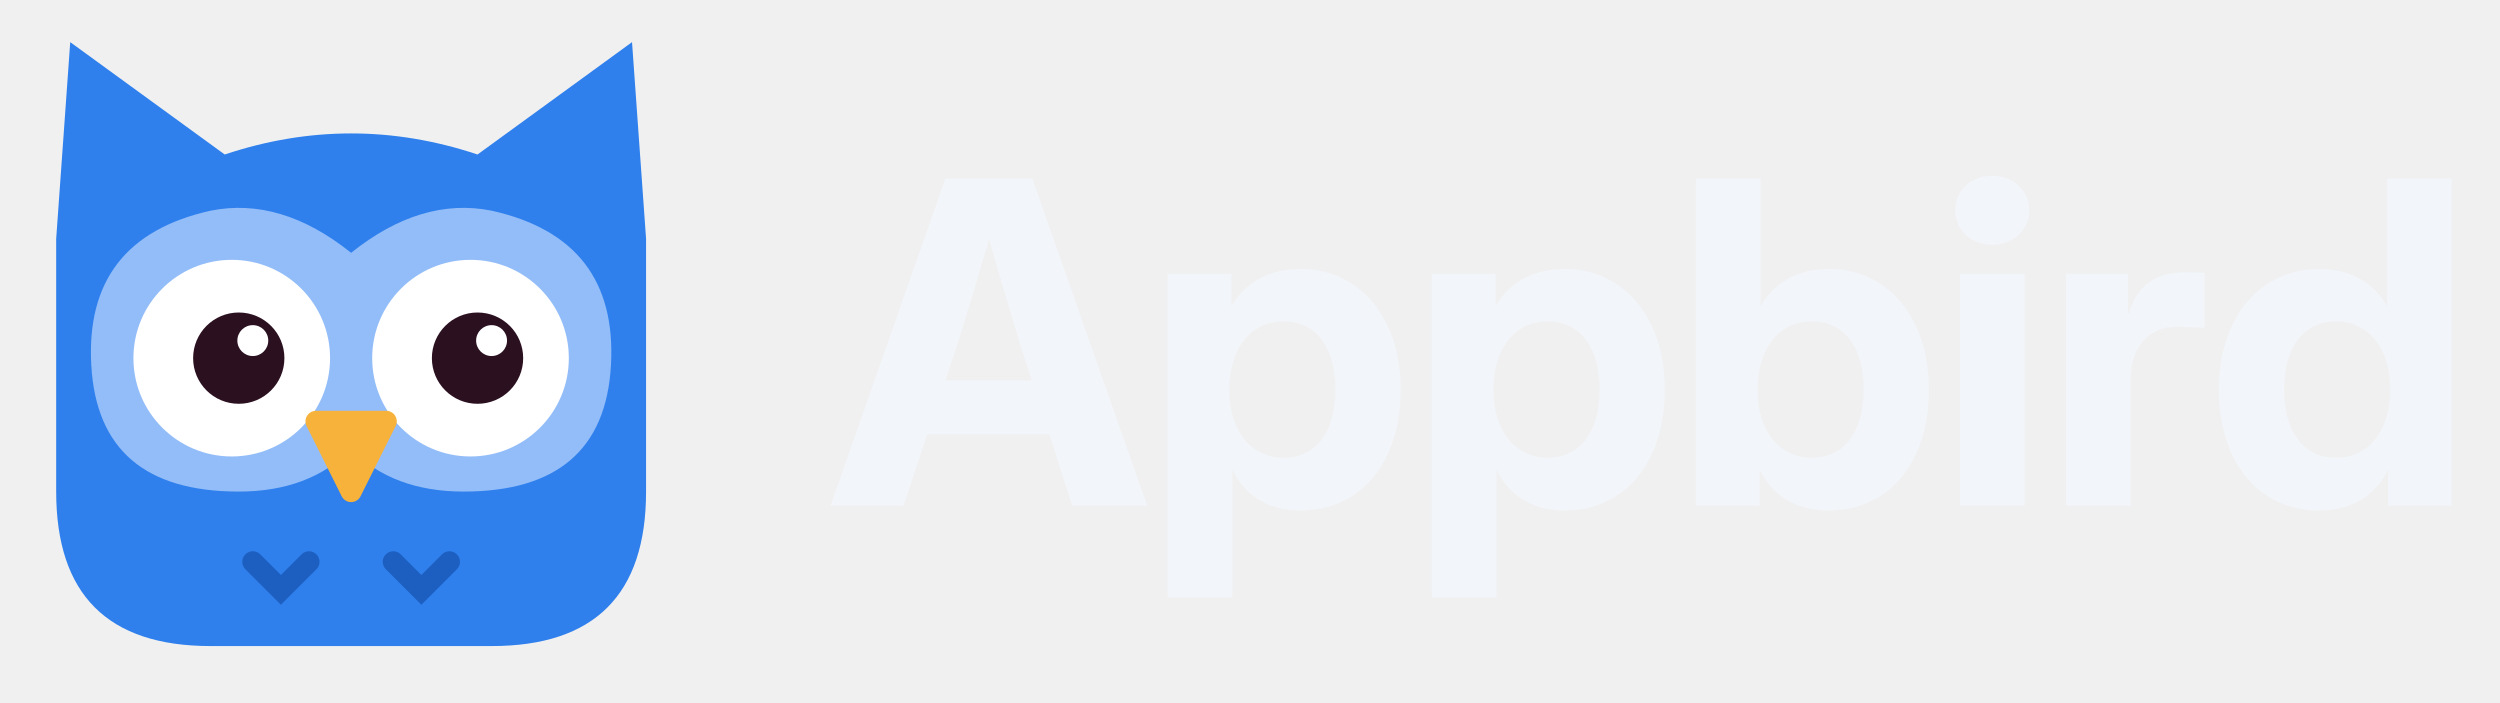
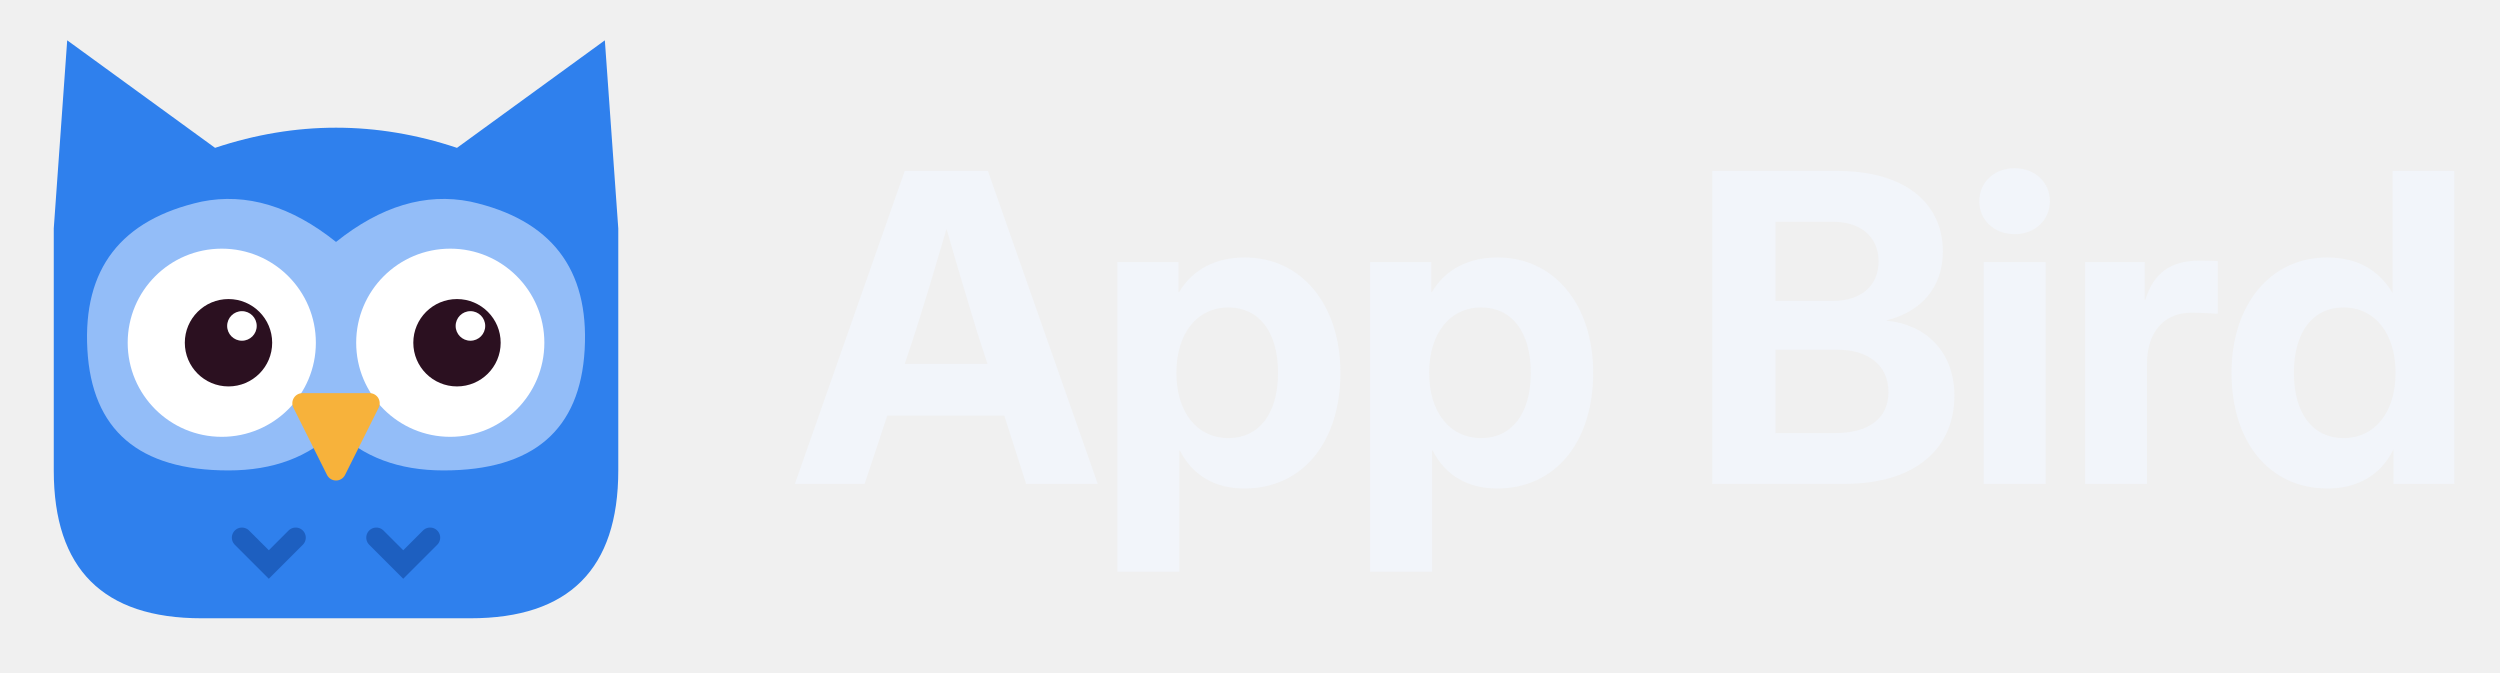
- <svg xmlns="http://www.w3.org/2000/svg" viewBox="0 0 356 100" width="1068" height="300" role="img" aria-label="Appbird">
+ <svg xmlns="http://www.w3.org/2000/svg" viewBox="0 0 372 100" width="1116" height="300" role="img" aria-label="App Bird">
  <g>
    <path fill="#2F80ED" d="M8 34 L10 6 L32 22 Q50 16 68 22 L90 6 L92 34 L92 70 Q92 92 70 92 L30 92 Q8 92 8 70 Z" />
    <path fill="#93BDF8" d="M50 36 Q40 28 30 30 Q12 34 13 52 Q14 70 34 70 Q44 70 50 64 Q56 70 66 70 Q86 70 87 52 Q88 34 70 30 Q60 28 50 36 Z" />
    <circle cx="33" cy="51" r="14" fill="#fff" />
    <circle cx="67" cy="51" r="14" fill="#fff" />
    <circle cx="34" cy="51" r="6.5" fill="#2B1020" />
    <circle cx="68" cy="51" r="6.5" fill="#2B1020" />
    <circle cx="36" cy="48.5" r="2.2" fill="#fff" />
    <circle cx="70" cy="48.5" r="2.2" fill="#fff" />
    <path d="M45 60 L55 60 L50 70 Z" fill="#F7B23B" stroke="#F7B23B" stroke-width="3" stroke-linejoin="round" />
    <g fill="none" stroke="#1D5FC0" stroke-width="3" stroke-linecap="round">
      <path d="M36 80 L40 84 L44 80" />
      <path d="M56 80 L60 84 L64 80" />
    </g>
  </g>
-   <path fill="#F2F5FA" d="M118.281 72.0H128.656L132.031 61.844H149.438L152.688 72.0H163.344L147.0 25.438H134.625ZM134.625 54.156 136.219 49.344C137.719 44.594 139.156 39.844 140.844 34.062C142.5 39.844 143.938 44.594 145.375 49.344L146.938 54.156Z M166.266 85.062H175.485V67.062H175.579C177.485 70.781 180.829 72.688 185.173 72.688C193.798 72.688 199.454 65.812 199.454 55.469C199.454 45.344 193.673 38.312 185.235 38.312C180.954 38.312 177.485 40.031 175.454 43.469H175.36V39.0H166.266ZM182.798 65.188C178.141 65.188 175.048 61.375 175.048 55.469C175.048 49.594 178.141 45.75 182.798 45.75C187.266 45.75 190.173 49.281 190.173 55.469C190.173 61.656 187.266 65.188 182.798 65.188Z M203.876 85.062H213.095V67.062H213.189C215.095 70.781 218.439 72.688 222.783 72.688C231.408 72.688 237.064 65.812 237.064 55.469C237.064 45.344 231.283 38.312 222.845 38.312C218.564 38.312 215.095 40.031 213.064 43.469H212.97V39.0H203.876ZM220.408 65.188C215.751 65.188 212.658 61.375 212.658 55.469C212.658 49.594 215.751 45.75 220.408 45.75C224.876 45.75 227.783 49.281 227.783 55.469C227.783 61.656 224.876 65.188 220.408 65.188Z M260.393 72.688C269.018 72.688 274.674 65.812 274.674 55.469C274.674 45.344 268.893 38.312 260.455 38.312C256.174 38.312 252.861 40.0 250.736 43.562H250.705V25.438H241.486V72.0H250.58V66.938H250.611C252.518 70.781 256.049 72.688 260.393 72.688ZM258.018 65.188C253.361 65.188 250.268 61.375 250.268 55.469C250.268 49.594 253.361 45.75 258.018 45.75C262.486 45.75 265.393 49.281 265.393 55.469C265.393 61.656 262.486 65.188 258.018 65.188Z M279.096 72.0H288.315V39.0H279.096ZM283.69 34.844C286.721 34.844 288.94 32.75 288.94 29.938C288.94 27.125 286.721 25.031 283.69 25.031C280.659 25.031 278.44 27.125 278.44 29.938C278.44 32.75 280.659 34.844 283.69 34.844Z M294.175 72.0H303.394V54.125C303.394 49.156 306.175 46.531 309.956 46.531C311.519 46.531 313.238 46.656 313.925 46.688V38.844C313.175 38.812 312.269 38.781 311.206 38.781C306.863 38.781 304.363 40.656 303.144 44.625H303.05V39.0H294.175Z M330.254 72.688C334.598 72.688 338.129 70.781 340.035 66.938H340.066V72.0H349.129V25.438H339.941V43.562H339.91C337.785 40.0 334.473 38.312 330.191 38.312C321.754 38.312 315.973 45.344 315.973 55.469C315.973 65.812 321.629 72.688 330.254 72.688ZM332.629 65.188C328.16 65.188 325.254 61.656 325.254 55.469C325.254 49.281 328.16 45.75 332.629 45.75C337.285 45.75 340.379 49.594 340.379 55.469C340.379 61.375 337.285 65.188 332.629 65.188Z" />
+   <path fill="#F2F5FA" d="M118.281 72.0H128.656L132.031 61.844H149.438L152.688 72.0H163.344L147.0 25.438H134.625ZM134.625 54.156 136.219 49.344C137.719 44.594 139.156 39.844 140.844 34.062C142.5 39.844 143.938 44.594 145.375 49.344L146.938 54.156Z M166.266 85.062H175.485V67.062H175.579C177.485 70.781 180.829 72.688 185.173 72.688C193.798 72.688 199.454 65.812 199.454 55.469C199.454 45.344 193.673 38.312 185.235 38.312C180.954 38.312 177.485 40.031 175.454 43.469H175.36V39.0H166.266ZM182.798 65.188C178.141 65.188 175.048 61.375 175.048 55.469C175.048 49.594 178.141 45.75 182.798 45.75C187.266 45.75 190.173 49.281 190.173 55.469C190.173 61.656 187.266 65.188 182.798 65.188Z M203.876 85.062H213.095V67.062H213.189C215.095 70.781 218.439 72.688 222.783 72.688C231.408 72.688 237.064 65.812 237.064 55.469C237.064 45.344 231.283 38.312 222.845 38.312C218.564 38.312 215.095 40.031 213.064 43.469H212.97V39.0H203.876ZM220.408 65.188C215.751 65.188 212.658 61.375 212.658 55.469C212.658 49.594 215.751 45.75 220.408 45.75C224.876 45.75 227.783 49.281 227.783 55.469C227.783 61.656 224.876 65.188 220.408 65.188Z  M254.784 72.0H274.503C285.096 72.0 290.815 66.656 290.815 58.875C290.815 52.25 286.44 48.25 280.753 47.719V47.656C285.878 46.375 289.096 42.781 289.096 37.406C289.096 30.25 283.471 25.438 273.44 25.438H254.784ZM264.19 64.438V52.031H273.315C278.159 52.031 281.003 54.469 281.003 58.344C281.003 62.219 278.096 64.438 273.159 64.438ZM264.19 44.781V33.0H272.721C276.94 33.0 279.534 35.281 279.534 38.906C279.534 42.5 276.94 44.781 272.721 44.781Z M295.175 72.0H304.394V39.0H295.175ZM299.769 34.844C302.8 34.844 305.019 32.75 305.019 29.938C305.019 27.125 302.8 25.031 299.769 25.031C296.738 25.031 294.519 27.125 294.519 29.938C294.519 32.75 296.738 34.844 299.769 34.844Z M310.254 72.0H319.473V54.125C319.473 49.156 322.254 46.531 326.035 46.531C327.598 46.531 329.316 46.656 330.004 46.688V38.844C329.254 38.812 328.348 38.781 327.285 38.781C322.941 38.781 320.441 40.656 319.223 44.625H319.129V39.0H310.254Z M346.333 72.688C350.676 72.688 354.208 70.781 356.114 66.938H356.145V72.0H365.208V25.438H356.02V43.562H355.989C353.864 40.0 350.551 38.312 346.27 38.312C337.833 38.312 332.051 45.344 332.051 55.469C332.051 65.812 337.708 72.688 346.333 72.688ZM348.708 65.188C344.239 65.188 341.333 61.656 341.333 55.469C341.333 49.281 344.239 45.75 348.708 45.75C353.364 45.75 356.458 49.594 356.458 55.469C356.458 61.375 353.364 65.188 348.708 65.188Z" />
</svg>
